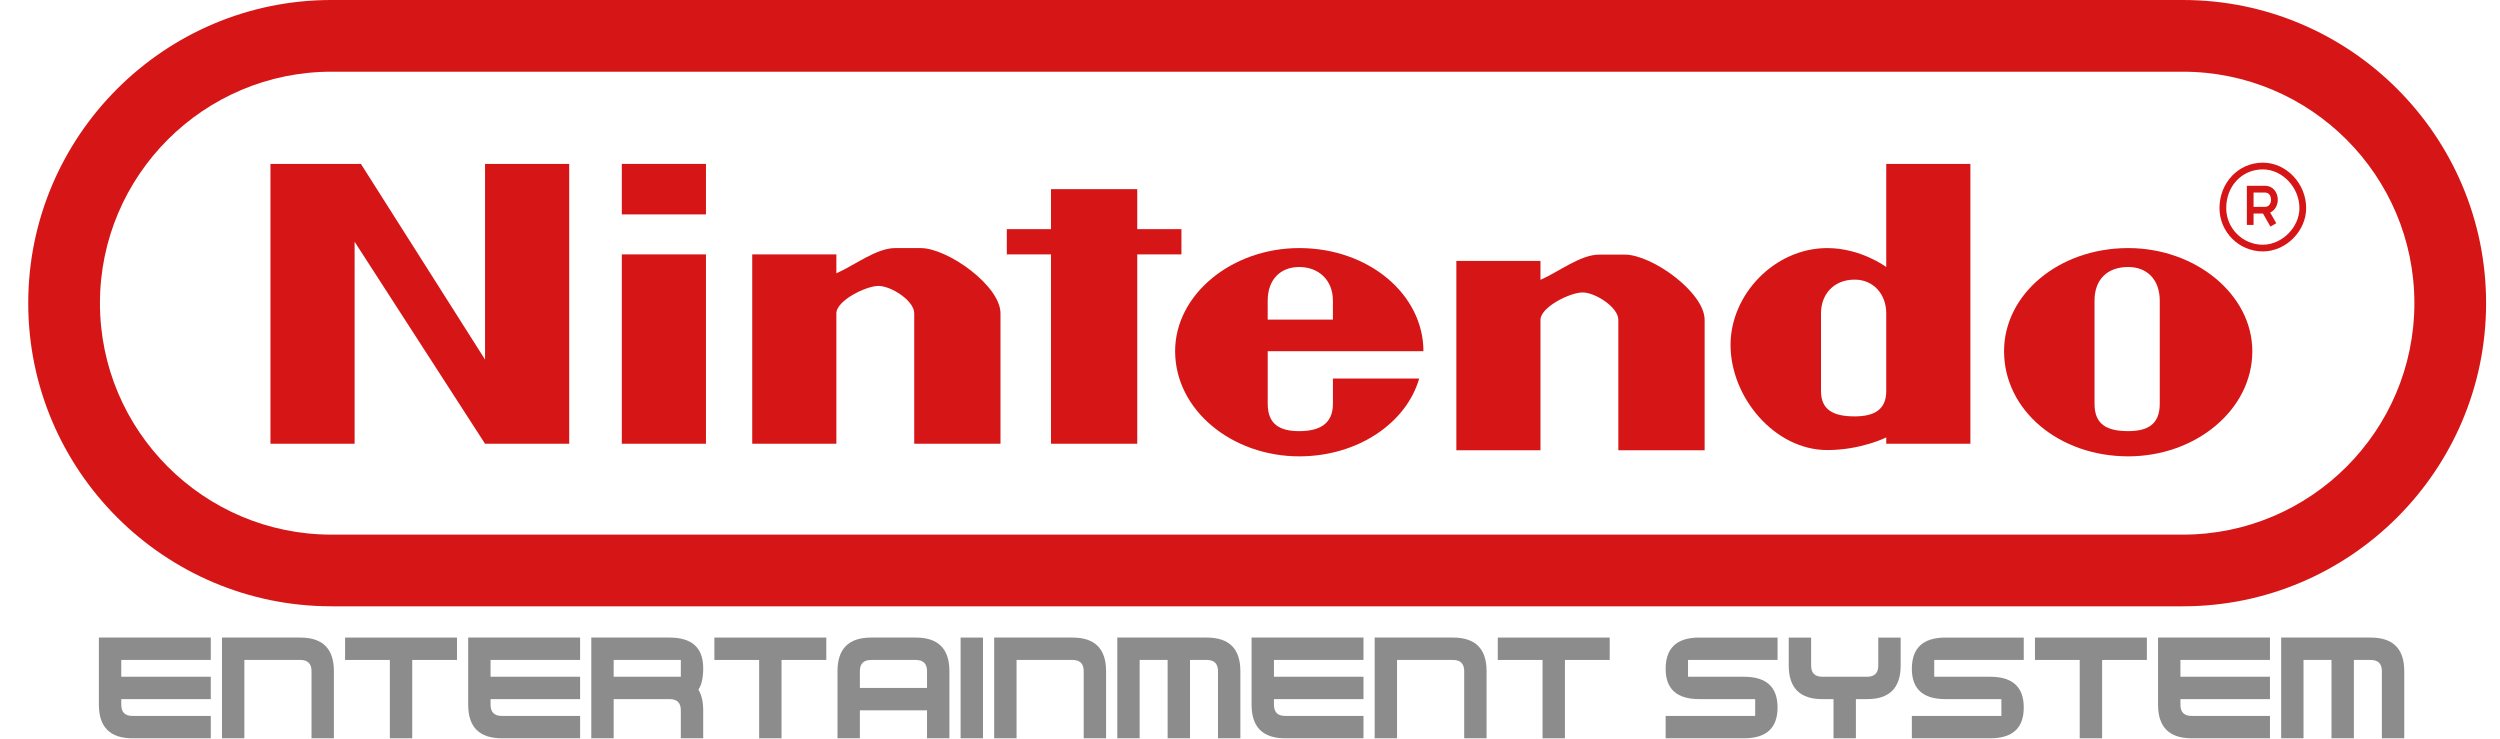
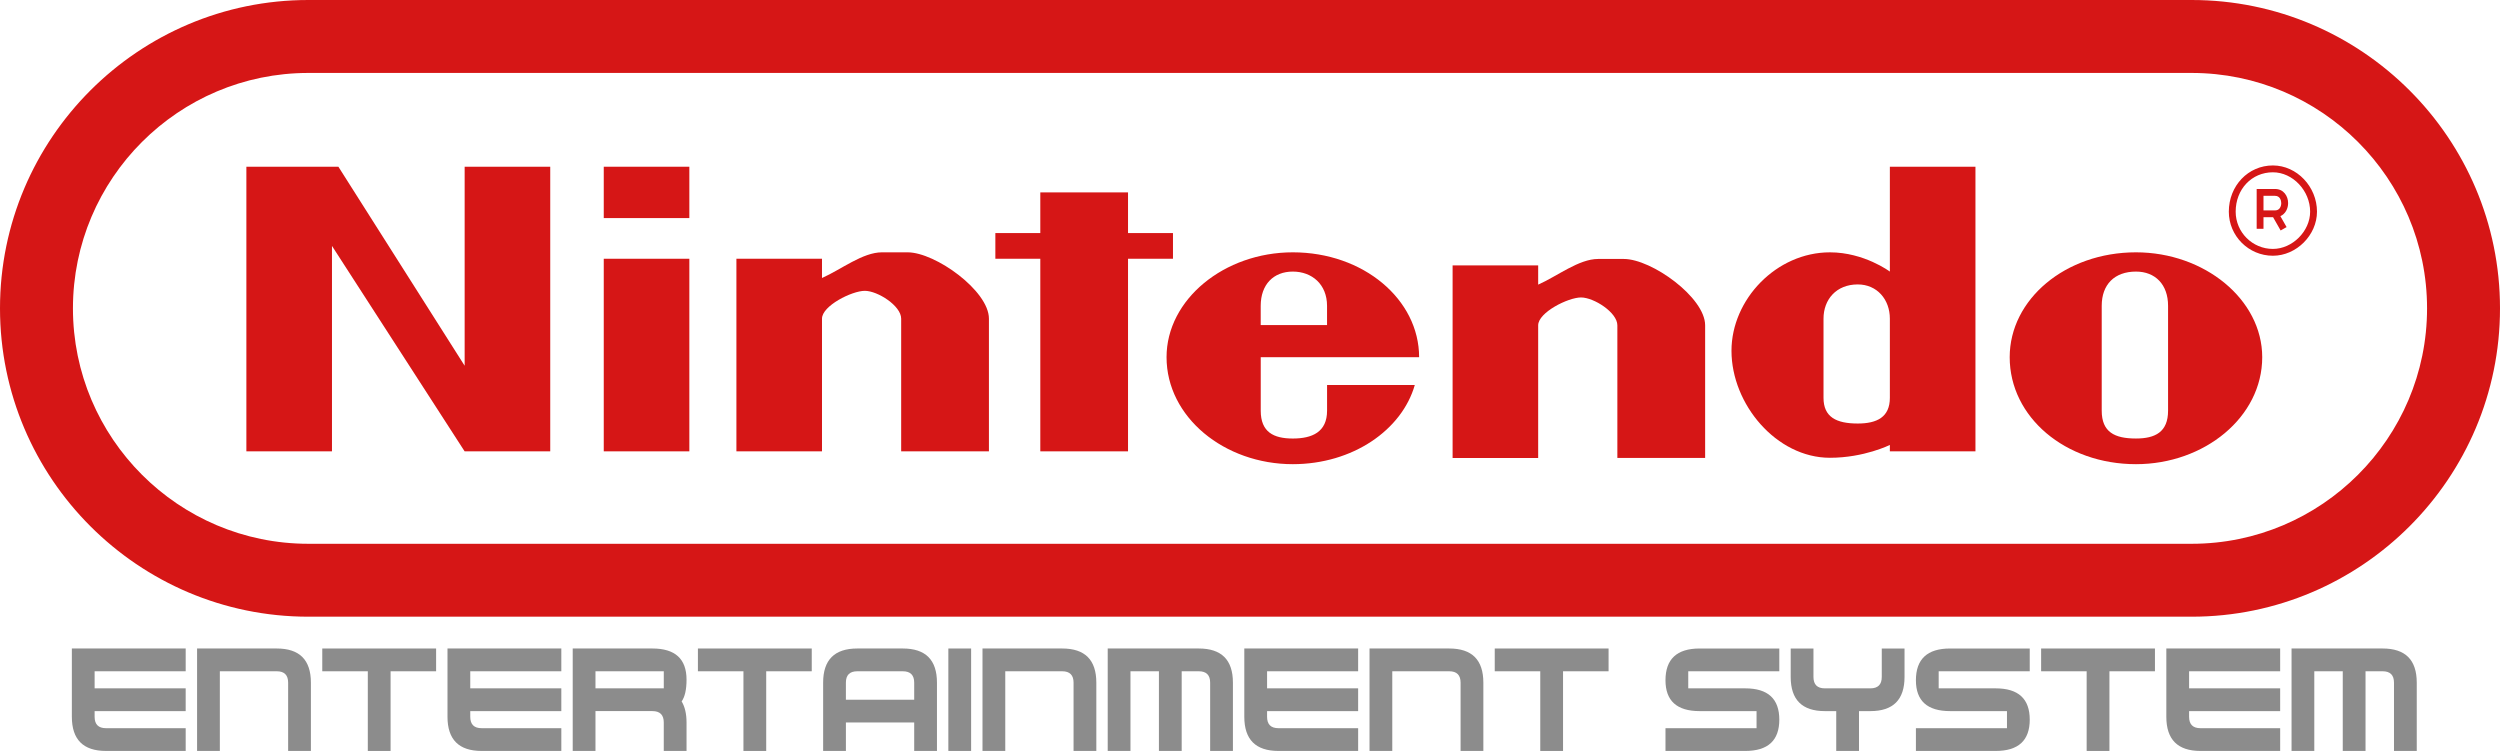
- <svg xmlns="http://www.w3.org/2000/svg" version="1.1" id="Ebene_1" x="0px" y="0px" width="290.5px" height="85.789px" viewBox="23.577 0 290.5 85.789" enable-background="new 23.577 0 290.5 85.789" xml:space="preserve">
-   <g>
-     <path fill="#D61616" d="M277.235,70.452H62.086c-19.423,0-35.228-15.804-35.228-35.228S42.665,0,62.086,0h215.146   c19.426,0,35.229,15.802,35.229,35.226C312.461,54.649,296.66,70.452,277.235,70.452z M62.086,8.333   c-14.829,0-26.895,12.063-26.895,26.895c0,14.828,12.064,26.895,26.895,26.895h215.146c14.826,0,26.896-12.065,26.896-26.895   c0-14.83-12.068-26.895-26.896-26.895H62.086z" />
-     <path fill="#D61616" d="M89.718,51.562V19.047H79.94v22.735L65.516,19.047H55.004v32.515h9.779V28.093l15.154,23.469H89.718z" />
-     <path fill="#D61616" d="M105.61,51.562V29.56h-9.778v22.002H105.61z" />
-     <path fill="#D61616" d="M105.61,24.914v-5.867h-9.778v5.867H105.61z" />
-     <path id="_x33_162" fill="#D61616" d="M139.834,51.562V36.403c0-3.178-6.112-7.577-9.289-7.577h-2.935   c-2.199,0-4.646,1.956-6.846,2.934V29.56h-9.778v22.002h9.778V36.403c0-1.467,3.422-3.178,4.891-3.178   c1.467,0,4.154,1.711,4.154,3.178v15.158L139.834,51.562L139.834,51.562z" />
-     <path id="_x33_162_1_" fill="#D61616" d="M221.655,52.319V37.162c0-3.18-6.109-7.578-9.293-7.578h-2.932   c-2.201,0-4.646,1.956-6.849,2.933v-2.199h-9.776V52.32h9.776V37.162c0-1.467,3.425-3.18,4.892-3.18s4.154,1.713,4.154,3.18v15.156   H221.655z" />
-     <path fill="#D61616" d="M155.725,51.562V29.56h5.135v-2.934h-5.135v-4.646h-10.021v4.646h-5.135v2.934h5.135v22.002H155.725z" />
-     <path fill="#D61616" d="M174.549,28.826c-7.823,0-14.423,5.378-14.423,11.979c0,6.846,6.6,12.223,14.423,12.223   c6.846,0,12.469-3.91,13.936-9.045h-10.021v2.935c0,2.444-1.709,3.18-3.91,3.18c-2.199,0-3.668-0.734-3.668-3.18v-6.111h18.094   C188.975,34.205,182.619,28.826,174.549,28.826z M174.549,31.026c2.201,0,3.912,1.468,3.912,3.912v2.199h-7.578v-2.199   C170.883,32.493,172.35,31.026,174.549,31.026z" />
-     <path fill="#D61616" d="M270.875,28.826c-8.07,0-14.427,5.378-14.427,11.979c0,6.846,6.354,12.223,14.427,12.223   c7.817,0,14.422-5.377,14.422-12.223C285.293,34.205,278.694,28.826,270.875,28.826z M270.875,31.026   c2.194,0,3.666,1.468,3.666,3.912v11.979c0,2.443-1.472,3.179-3.666,3.179c-2.445,0-3.914-0.734-3.914-3.179V34.938   C266.959,32.493,268.428,31.026,270.875,31.026z" />
-     <path fill="#D61616" d="M242.758,19.047v11.979c0,0-2.937-2.199-6.849-2.199c-6.11,0-11.244,5.378-11.244,11.246   c0,6.111,5.136,12.224,11.244,12.224c3.912,0,6.849-1.467,6.849-1.467v0.731h9.778V19.047H242.758z M239.09,32.493   c2.198,0,3.668,1.712,3.668,3.912v9.045c0,2.2-1.47,2.934-3.668,2.934c-2.443,0-3.912-0.732-3.912-2.934v-9.045   C235.178,34.205,236.647,32.493,239.09,32.493z" />
-     <g>
-       <path fill="#D61616" d="M286.516,29.216c-2.773,0-5.035-2.258-5.035-5.035c0-2.959,2.213-5.28,5.035-5.28    c2.729,0,5.037,2.417,5.037,5.28C291.553,26.862,289.203,29.216,286.516,29.216z M286.516,19.683c-2.426,0-4.252,1.935-4.252,4.5    c0,2.344,1.908,4.254,4.252,4.254c2.229,0,4.254-2.027,4.254-4.254C290.77,21.784,288.787,19.683,286.516,19.683z M287.401,26.33    l-0.863-1.516h-1.096v1.321h-0.779V21.59h2.104c0.979,0,1.488,0.813,1.488,1.613c0,0.614-0.303,1.237-0.885,1.491l0.711,1.248    L287.401,26.33z M285.442,24.036h1.32c0.221,0,0.396-0.079,0.521-0.235c0.119-0.149,0.188-0.368,0.188-0.597    c0-0.312-0.15-0.832-0.709-0.832h-1.32V24.036L285.442,24.036z" />
+ <svg xmlns="http://www.w3.org/2000/svg" version="1.1" id="Ebene_1" x="0px" y="0px" width="601.146" height="180.573" viewBox="23.577 0 601.146 180.573" enable-background="new 23.577 0 290.5 85.789" xml:space="preserve">
+   <defs id="defs71" />
+   <g id="g106" transform="matrix(2.104831,0,0,2.104831,-32.95456,0)">
+     <g id="g26">
+       <path id="path4" d="M 277.235,70.452 H 62.086 C 42.663,70.452 26.858,54.648 26.858,35.224 26.858,15.8 42.665,0 62.086,0 h 215.146 c 19.426,0 35.229,15.802 35.229,35.226 0,19.423 -15.801,35.226 -35.226,35.226 z M 62.086,8.333 c -14.829,0 -26.895,12.063 -26.895,26.895 0,14.828 12.064,26.895 26.895,26.895 h 215.146 c 14.826,0 26.896,-12.065 26.896,-26.895 0,-14.83 -12.068,-26.895 -26.896,-26.895 H 62.086 Z" style="fill:#d61616" />
+       <path id="path6" d="M 89.718,51.562 V 19.047 H 79.94 V 41.782 L 65.516,19.047 H 55.004 v 32.515 h 9.779 V 28.093 l 15.154,23.469 z" style="fill:#d61616" />
+       <path id="path8" d="M 105.61,51.562 V 29.56 h -9.778 v 22.002 z" style="fill:#d61616" />
+       <path id="path10" d="m 105.61,24.914 v -5.867 h -9.778 v 5.867 z" style="fill:#d61616" />
+       <path d="M 139.834,51.562 V 36.403 c 0,-3.178 -6.112,-7.577 -9.289,-7.577 h -2.935 c -2.199,0 -4.646,1.956 -6.846,2.934 v -2.2 h -9.778 v 22.002 h 9.778 V 36.403 c 0,-1.467 3.422,-3.178 4.891,-3.178 1.467,0 4.154,1.711 4.154,3.178 v 15.158 z" id="_x33_162" style="fill:#d61616" />
+       <path d="M 221.655,52.319 V 37.162 c 0,-3.18 -6.109,-7.578 -9.293,-7.578 h -2.932 c -2.201,0 -4.646,1.956 -6.849,2.933 v -2.199 h -9.776 V 52.32 h 9.776 V 37.162 c 0,-1.467 3.425,-3.18 4.892,-3.18 1.467,0 4.154,1.713 4.154,3.18 v 15.156 h 10.028 z" id="_x33_162_1_" style="fill:#d61616" />
+       <path id="path14" d="M 155.725,51.562 V 29.56 h 5.135 v -2.934 h -5.135 V 21.98 h -10.021 v 4.646 h -5.135 v 2.934 h 5.135 v 22.002 z" style="fill:#d61616" />
+       <path id="path16" d="m 174.549,28.826 c -7.823,0 -14.423,5.378 -14.423,11.979 0,6.846 6.6,12.223 14.423,12.223 6.846,0 12.469,-3.91 13.936,-9.045 h -10.021 v 2.935 c 0,2.444 -1.709,3.18 -3.91,3.18 -2.199,0 -3.668,-0.734 -3.668,-3.18 v -6.111 h 18.094 c -0.005,-6.602 -6.361,-11.981 -14.431,-11.981 z m 0,2.2 c 2.201,0 3.912,1.468 3.912,3.912 v 2.199 h -7.578 v -2.199 c 0,-2.445 1.467,-3.912 3.666,-3.912 z" style="fill:#d61616" />
+       <path id="path18" d="m 270.875,28.826 c -8.07,0 -14.427,5.378 -14.427,11.979 0,6.846 6.354,12.223 14.427,12.223 7.817,0 14.422,-5.377 14.422,-12.223 -0.004,-6.6 -6.603,-11.979 -14.422,-11.979 z m 0,2.2 c 2.194,0 3.666,1.468 3.666,3.912 v 11.979 c 0,2.443 -1.472,3.179 -3.666,3.179 -2.445,0 -3.914,-0.734 -3.914,-3.179 V 34.938 c -0.002,-2.445 1.467,-3.912 3.914,-3.912 z" style="fill:#d61616" />
+       <path id="path20" d="m 242.758,19.047 v 11.979 c 0,0 -2.937,-2.199 -6.849,-2.199 -6.11,0 -11.244,5.378 -11.244,11.246 0,6.111 5.136,12.224 11.244,12.224 3.912,0 6.849,-1.467 6.849,-1.467 v 0.731 h 9.778 V 19.047 Z m -3.668,13.446 c 2.198,0 3.668,1.712 3.668,3.912 v 9.045 c 0,2.2 -1.47,2.934 -3.668,2.934 -2.443,0 -3.912,-0.732 -3.912,-2.934 v -9.045 c 0,-2.2 1.469,-3.912 3.912,-3.912 z" style="fill:#d61616" />
+       <g id="g24">
+         <path id="path22" d="m 286.516,29.216 c -2.773,0 -5.035,-2.258 -5.035,-5.035 0,-2.959 2.213,-5.28 5.035,-5.28 2.729,0 5.037,2.417 5.037,5.28 0,2.681 -2.35,5.035 -5.037,5.035 z m 0,-9.533 c -2.426,0 -4.252,1.935 -4.252,4.5 0,2.344 1.908,4.254 4.252,4.254 2.229,0 4.254,-2.027 4.254,-4.254 0,-2.399 -1.983,-4.5 -4.254,-4.5 z m 0.885,6.647 -0.863,-1.516 h -1.096 v 1.321 h -0.779 V 21.59 h 2.104 c 0.979,0 1.488,0.813 1.488,1.613 0,0.614 -0.303,1.237 -0.885,1.491 l 0.711,1.248 z m -1.959,-2.294 h 1.32 c 0.221,0 0.396,-0.079 0.521,-0.235 0.119,-0.149 0.188,-0.368 0.188,-0.597 0,-0.312 -0.15,-0.832 -0.709,-0.832 h -1.32 z" style="fill:#d61616" />
+       </g>
+     </g>
+     <g id="g66">
+       <path id="path28" d="m 48.071,85.789 h -9.103 c -2.601,0 -3.901,-1.301 -3.901,-3.901 v -7.803 h 13.004 v 2.602 H 37.667 v 1.95 H 48.07 v 2.601 H 37.667 v 0.65 c 0,0.867 0.434,1.301 1.301,1.301 h 9.103 z" style="fill:#8c8c8c" />
+       <path id="path30" d="M 49.372,85.789 V 74.085 h 9.103 c 2.601,0 3.901,1.301 3.901,3.901 v 7.803 h -2.601 v -7.803 c 0,-0.866 -0.434,-1.3 -1.3,-1.3 h -6.502 v 9.103 z" style="fill:#8c8c8c" />
+       <path id="path32" d="M 63.676,74.085 H 76.68 v 2.602 h -5.202 v 9.103 h -2.601 v -9.103 h -5.202 v -2.602 z" style="fill:#8c8c8c" />
+       <path id="path34" d="m 90.984,85.789 h -9.103 c -2.601,0 -3.901,-1.301 -3.901,-3.901 v -7.803 h 13.004 v 2.602 H 80.581 v 1.95 h 10.403 v 2.601 H 80.581 v 0.65 c 0,0.867 0.434,1.301 1.301,1.301 h 9.103 v 2.6 z" style="fill:#8c8c8c" />
+       <path id="path36" d="M 94.886,81.238 V 85.79 H 92.285 V 74.085 h 9.103 c 2.601,0 3.901,1.188 3.901,3.563 0,1.127 -0.187,1.955 -0.559,2.483 0.373,0.616 0.559,1.418 0.559,2.406 v 3.251 h -2.601 v -3.251 c 0,-0.867 -0.434,-1.301 -1.3,-1.301 h -6.502 z m 0,-2.601 h 7.803 v -1.95 h -7.803 z" style="fill:#8c8c8c" />
+       <path id="path38" d="m 106.589,74.085 h 13.004 v 2.602 h -5.202 v 9.103 h -2.601 v -9.103 h -5.202 v -2.602 z" style="fill:#8c8c8c" />
+       <path id="path40" d="m 123.495,82.538 v 3.251 h -2.601 v -7.803 c 0,-2.601 1.3,-3.901 3.901,-3.901 h 5.202 c 2.601,0 3.901,1.301 3.901,3.901 v 7.803 h -2.601 v -3.251 z m 7.802,-2.6 v -1.951 c 0,-0.866 -0.434,-1.3 -1.3,-1.3 h -5.202 c -0.867,0 -1.301,0.434 -1.301,1.3 v 1.951 z" style="fill:#8c8c8c" />
+       <path id="path42" d="M 135.199,85.789 V 74.085 h 2.601 v 11.704 z" style="fill:#8c8c8c" />
+       <path id="path44" d="M 139.1,85.789 V 74.085 h 9.103 c 2.601,0 3.901,1.301 3.901,3.901 v 7.803 h -2.601 v -7.803 c 0,-0.866 -0.434,-1.3 -1.3,-1.3 h -6.502 v 9.103 H 139.1 Z" style="fill:#8c8c8c" />
+       <path id="path46" d="M 153.404,85.789 V 74.085 h 10.403 c 2.602,0 3.901,1.301 3.901,3.901 v 7.803 h -2.601 v -7.803 c 0,-0.866 -0.434,-1.3 -1.301,-1.3 h -1.95 v 9.103 h -2.601 v -9.103 h -3.251 v 9.103 z" style="fill:#8c8c8c" />
+       <path id="path48" d="m 182.013,85.789 h -9.103 c -2.601,0 -3.901,-1.301 -3.901,-3.901 v -7.803 h 13.004 v 2.602 H 171.61 v 1.95 h 10.403 v 2.601 H 171.61 v 0.65 c 0,0.867 0.434,1.301 1.301,1.301 h 9.103 v 2.6 z" style="fill:#8c8c8c" />
+       <path id="path50" d="M 183.314,85.789 V 74.085 h 9.103 c 2.602,0 3.901,1.301 3.901,3.901 v 7.803 h -2.601 v -7.803 c 0,-0.866 -0.434,-1.3 -1.301,-1.3 h -6.502 v 9.103 z" style="fill:#8c8c8c" />
+       <path id="path52" d="m 197.619,74.085 h 13.004 v 2.602 h -5.201 v 9.103 h -2.602 v -9.103 h -5.201 z" style="fill:#8c8c8c" />
+       <path id="path54" d="m 217.125,83.189 h 10.403 v -1.951 h -6.502 c -2.601,0 -3.901,-1.175 -3.901,-3.523 0,-2.419 1.301,-3.629 3.901,-3.629 h 9.103 v 2.602 h -10.403 v 1.95 h 6.502 c 2.602,0 3.901,1.192 3.901,3.576 0,2.384 -1.3,3.576 -3.901,3.576 h -9.103 z" style="fill:#8c8c8c" />
+       <path id="path56" d="m 236.63,81.238 h -1.3 c -2.601,0 -3.901,-1.3 -3.901,-3.901 v -3.251 h 2.601 v 3.251 c 0,0.867 0.434,1.301 1.301,1.301 h 5.201 c 0.867,0 1.301,-0.434 1.301,-1.301 v -3.251 h 2.601 v 3.251 c 0,2.602 -1.3,3.901 -3.901,3.901 h -1.3 v 4.552 h -2.602 v -4.552 z" style="fill:#8c8c8c" />
+       <path id="path58" d="m 245.734,83.189 h 10.403 v -1.951 h -6.502 c -2.601,0 -3.901,-1.175 -3.901,-3.523 0,-2.419 1.301,-3.629 3.901,-3.629 h 9.103 v 2.602 h -10.403 v 1.95 h 6.502 c 2.602,0 3.901,1.192 3.901,3.576 0,2.384 -1.3,3.576 -3.901,3.576 h -9.103 z" style="fill:#8c8c8c" />
+       <path id="path60" d="m 260.039,74.085 h 13.004 v 2.602 h -5.201 v 9.103 h -2.602 v -9.103 h -5.201 z" style="fill:#8c8c8c" />
+       <path id="path62" d="m 287.346,85.789 h -9.103 c -2.601,0 -3.901,-1.301 -3.901,-3.901 v -7.803 h 13.004 v 2.602 h -10.403 v 1.95 h 10.403 v 2.601 h -10.403 v 0.65 c 0,0.867 0.434,1.301 1.301,1.301 h 9.103 v 2.6 z" style="fill:#8c8c8c" />
+       <path id="path64" d="M 288.647,85.789 V 74.085 h 10.403 c 2.601,0 3.901,1.301 3.901,3.901 v 7.803 h -2.601 v -7.803 c 0,-0.866 -0.434,-1.3 -1.301,-1.3 h -1.95 v 9.103 h -2.602 v -9.103 h -3.251 v 9.103 z" style="fill:#8c8c8c" />
    </g>
  </g>
-   <g>
-     <path fill="#8C8C8C" d="M48.071,85.789h-9.103c-2.601,0-3.901-1.301-3.901-3.901v-7.803h13.004v2.602H37.667v1.95h10.403v2.601   H37.667v0.65c0,0.867,0.434,1.301,1.301,1.301h9.103V85.789z" />
-     <path fill="#8C8C8C" d="M49.372,85.789V74.085h9.103c2.601,0,3.901,1.301,3.901,3.901v7.803h-2.601v-7.803   c0-0.866-0.434-1.3-1.3-1.3h-6.502v9.103H49.372z" />
-     <path fill="#8C8C8C" d="M63.676,74.085H76.68v2.602h-5.202v9.103h-2.601v-9.103h-5.202V74.085z" />
-     <path fill="#8C8C8C" d="M90.984,85.789h-9.103c-2.601,0-3.901-1.301-3.901-3.901v-7.803h13.004v2.602H80.581v1.95h10.403v2.601   H80.581v0.65c0,0.867,0.434,1.301,1.301,1.301h9.103V85.789z" />
-     <path fill="#8C8C8C" d="M94.886,81.238v4.552h-2.601V74.085h9.103c2.601,0,3.901,1.188,3.901,3.563   c0,1.127-0.187,1.955-0.559,2.483c0.373,0.616,0.559,1.418,0.559,2.406v3.251h-2.601v-3.251c0-0.867-0.434-1.301-1.3-1.301H94.886z    M94.886,78.637h7.803v-1.95h-7.803V78.637z" />
-     <path fill="#8C8C8C" d="M106.589,74.085h13.004v2.602h-5.202v9.103h-2.601v-9.103h-5.202V74.085z" />
-     <path fill="#8C8C8C" d="M123.495,82.538v3.251h-2.601v-7.803c0-2.601,1.3-3.901,3.901-3.901h5.202c2.601,0,3.901,1.301,3.901,3.901   v7.803h-2.601v-3.251H123.495z M131.297,79.938v-1.951c0-0.866-0.434-1.3-1.3-1.3h-5.202c-0.867,0-1.301,0.434-1.301,1.3v1.951   H131.297z" />
-     <path fill="#8C8C8C" d="M135.199,85.789V74.085h2.601v11.704H135.199z" />
-     <path fill="#8C8C8C" d="M139.1,85.789V74.085h9.103c2.601,0,3.901,1.301,3.901,3.901v7.803h-2.601v-7.803   c0-0.866-0.434-1.3-1.3-1.3h-6.502v9.103H139.1z" />
-     <path fill="#8C8C8C" d="M153.404,85.789V74.085h10.403c2.602,0,3.901,1.301,3.901,3.901v7.803h-2.601v-7.803   c0-0.866-0.434-1.3-1.301-1.3h-1.95v9.103h-2.601v-9.103h-3.251v9.103H153.404z" />
-     <path fill="#8C8C8C" d="M182.013,85.789h-9.103c-2.601,0-3.901-1.301-3.901-3.901v-7.803h13.004v2.602H171.61v1.95h10.403v2.601   H171.61v0.65c0,0.867,0.434,1.301,1.301,1.301h9.103V85.789z" />
-     <path fill="#8C8C8C" d="M183.314,85.789V74.085h9.103c2.602,0,3.901,1.301,3.901,3.901v7.803h-2.601v-7.803   c0-0.866-0.434-1.3-1.301-1.3h-6.502v9.103H183.314z" />
-     <path fill="#8C8C8C" d="M197.619,74.085h13.004v2.602h-5.201v9.103h-2.602v-9.103h-5.201V74.085z" />
-     <path fill="#8C8C8C" d="M217.125,83.189h10.403v-1.951h-6.502c-2.601,0-3.901-1.175-3.901-3.523c0-2.419,1.301-3.629,3.901-3.629   h9.103v2.602h-10.403v1.95h6.502c2.602,0,3.901,1.192,3.901,3.576s-1.3,3.576-3.901,3.576h-9.103V83.189z" />
-     <path fill="#8C8C8C" d="M236.63,81.238h-1.3c-2.601,0-3.901-1.3-3.901-3.901v-3.251h2.601v3.251c0,0.867,0.434,1.301,1.301,1.301   h5.201c0.867,0,1.301-0.434,1.301-1.301v-3.251h2.601v3.251c0,2.602-1.3,3.901-3.901,3.901h-1.3v4.552h-2.602V81.238z" />
-     <path fill="#8C8C8C" d="M245.734,83.189h10.403v-1.951h-6.502c-2.601,0-3.901-1.175-3.901-3.523c0-2.419,1.301-3.629,3.901-3.629   h9.103v2.602h-10.403v1.95h6.502c2.602,0,3.901,1.192,3.901,3.576s-1.3,3.576-3.901,3.576h-9.103V83.189z" />
-     <path fill="#8C8C8C" d="M260.039,74.085h13.004v2.602h-5.201v9.103h-2.602v-9.103h-5.201V74.085z" />
-     <path fill="#8C8C8C" d="M287.346,85.789h-9.103c-2.601,0-3.901-1.301-3.901-3.901v-7.803h13.004v2.602h-10.403v1.95h10.403v2.601   h-10.403v0.65c0,0.867,0.434,1.301,1.301,1.301h9.103V85.789z" />
-     <path fill="#8C8C8C" d="M288.647,85.789V74.085h10.403c2.601,0,3.901,1.301,3.901,3.901v7.803h-2.601v-7.803   c0-0.866-0.434-1.3-1.301-1.3h-1.95v9.103h-2.602v-9.103h-3.251v9.103H288.647z" />
-   </g>
</svg>
